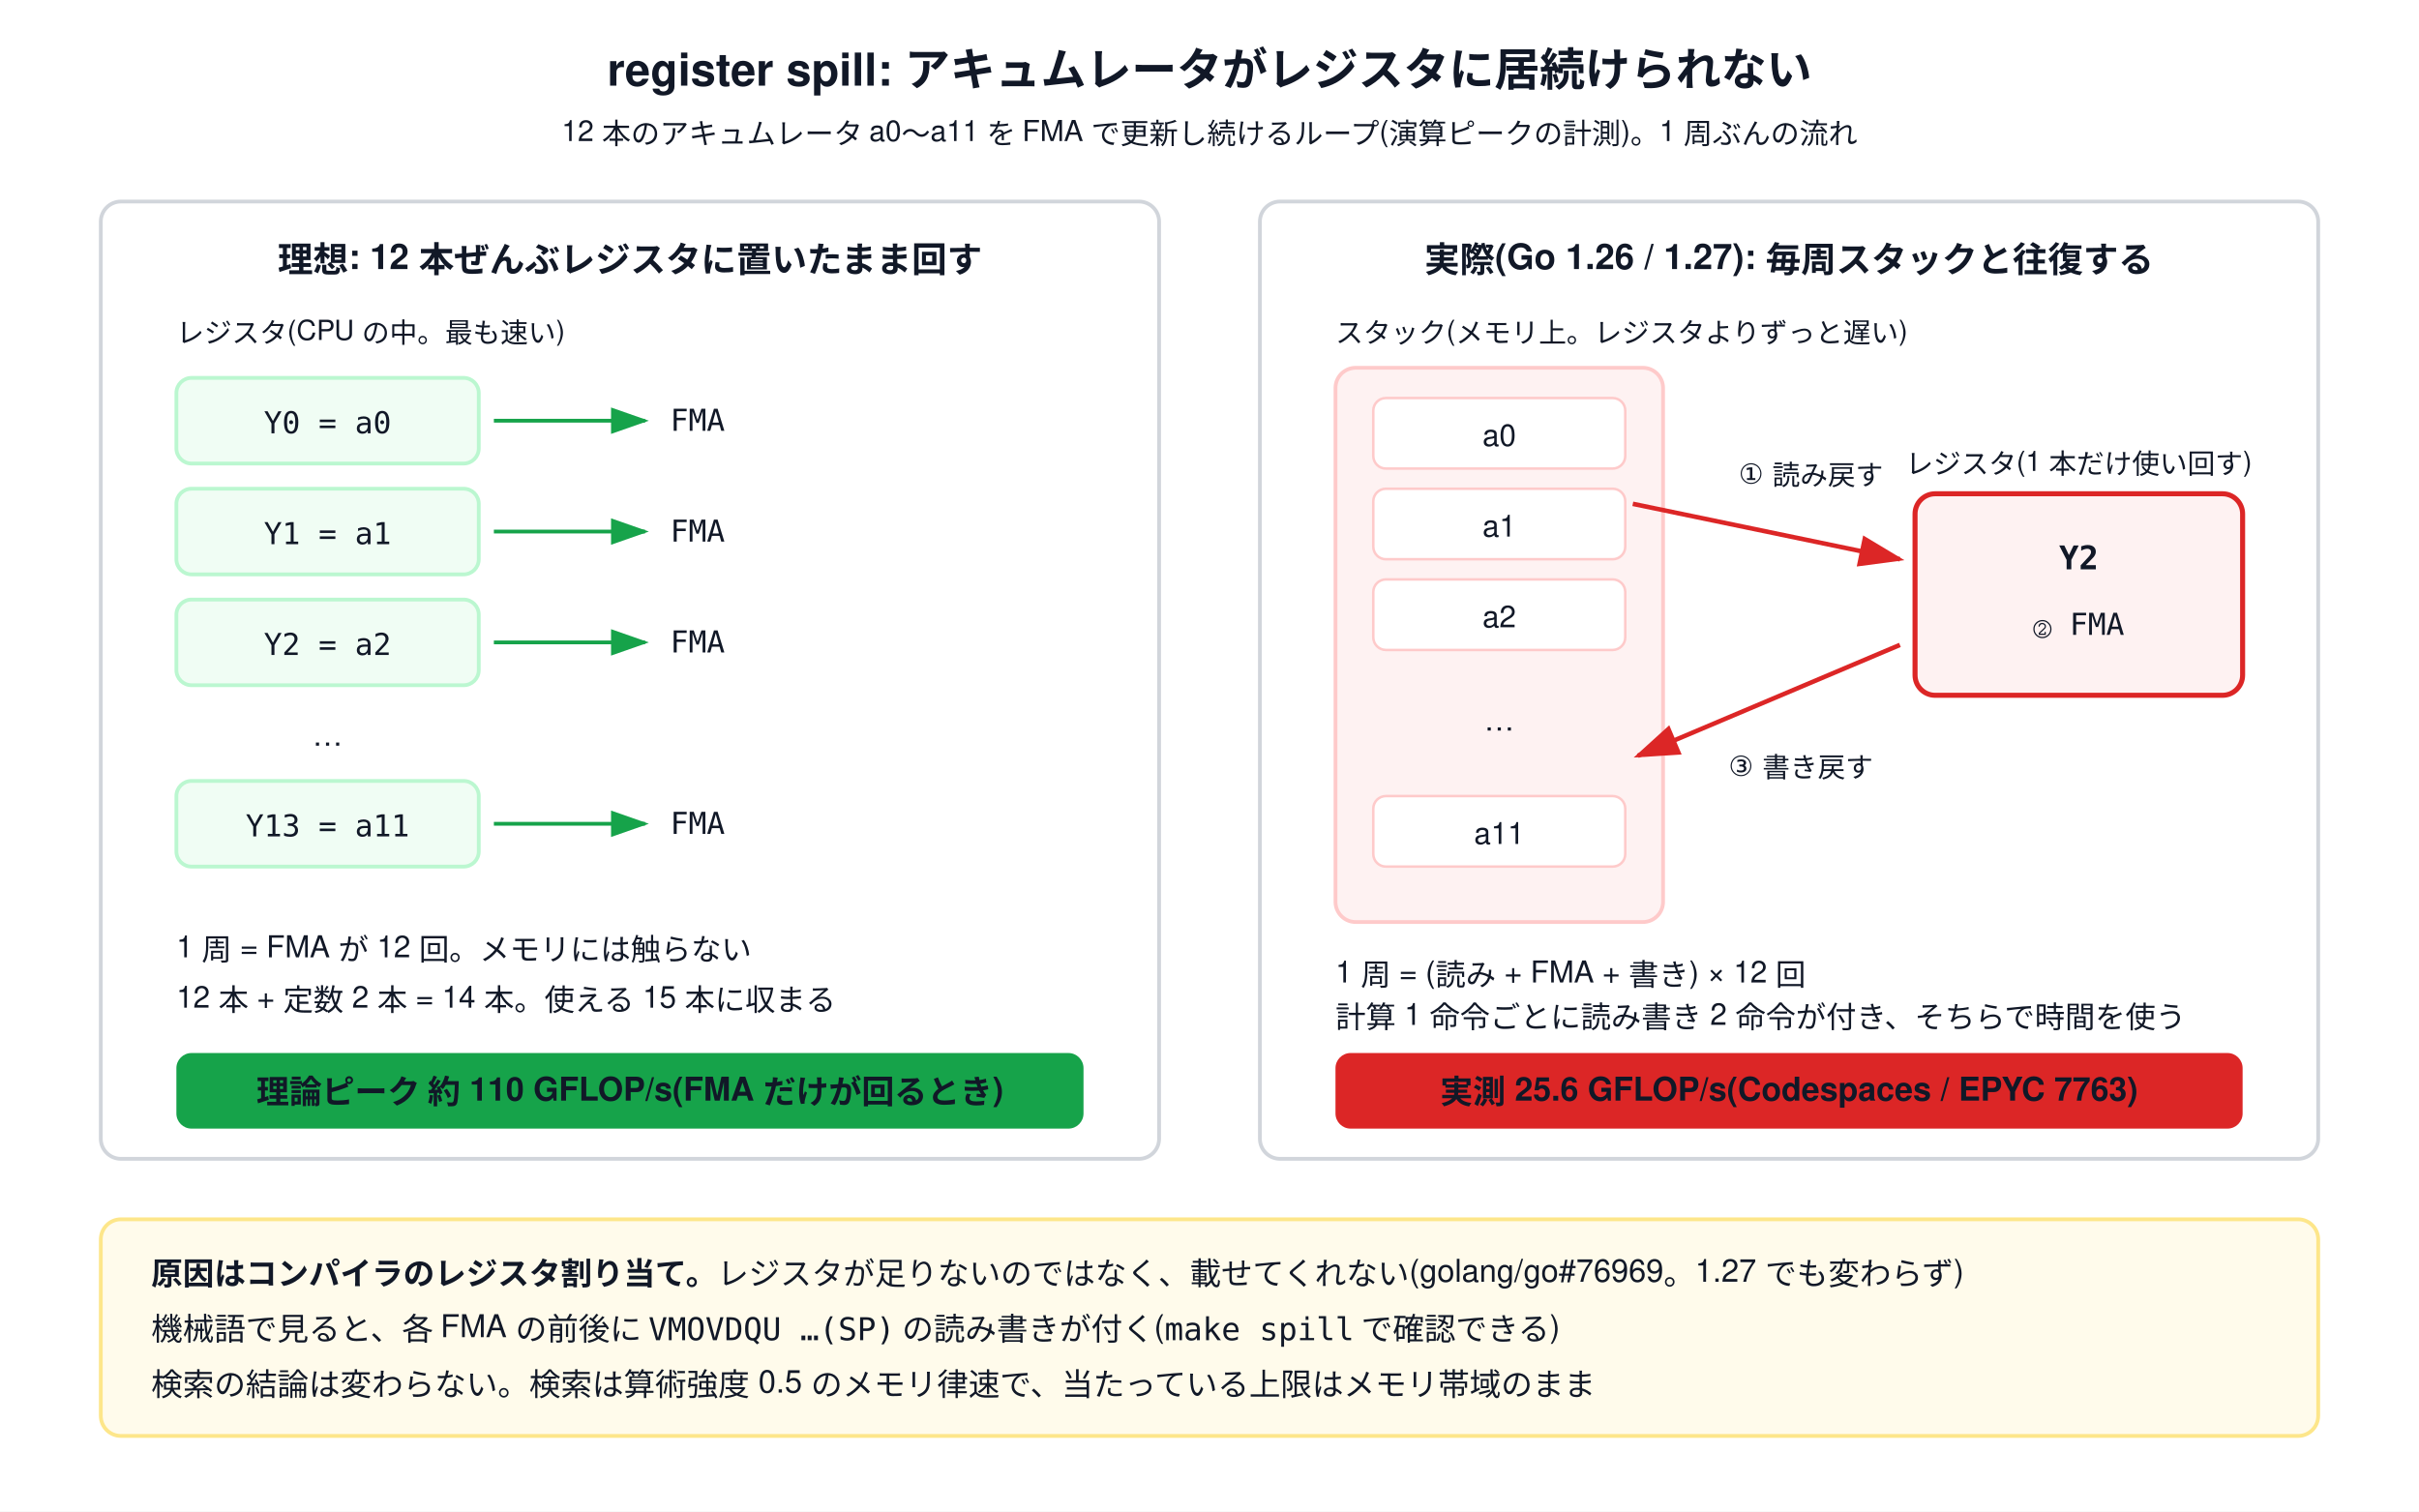
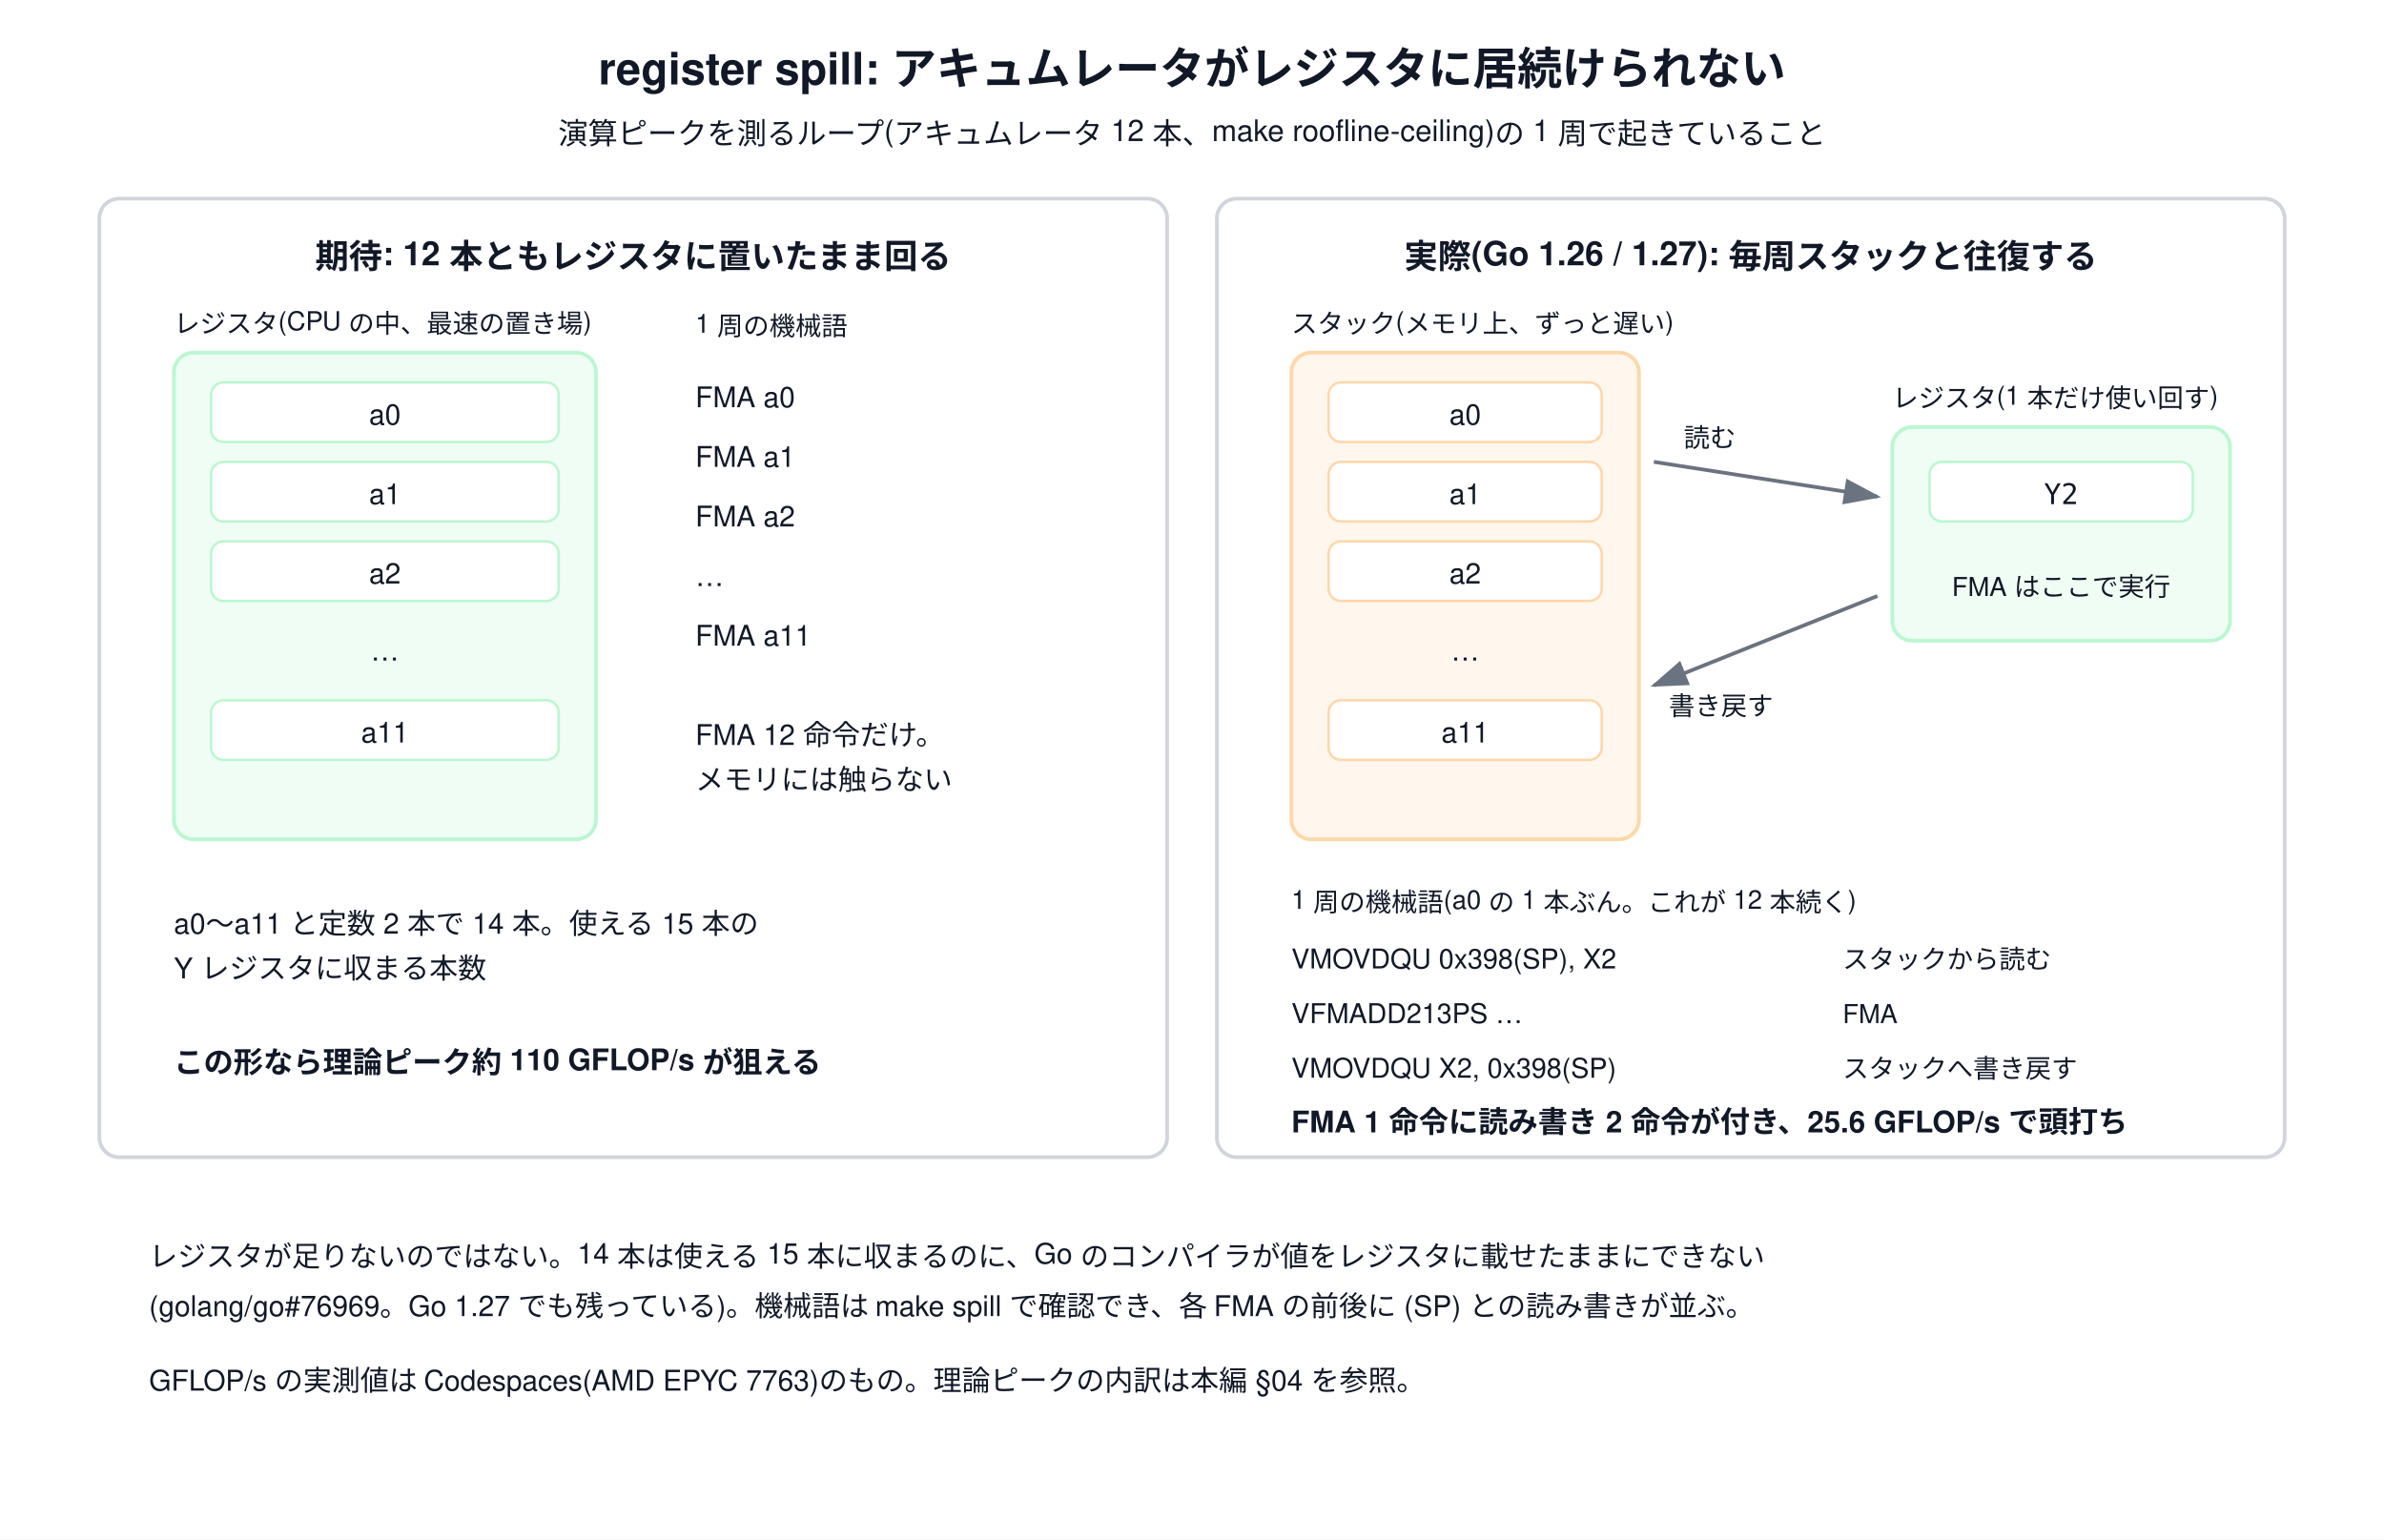
- <svg xmlns="http://www.w3.org/2000/svg" viewBox="0 0 960 600">
+ <svg xmlns="http://www.w3.org/2000/svg" viewBox="0 0 960 620">
  <defs>
    <marker id="ag" markerWidth="10" markerHeight="7" refX="9" refY="3.5" orient="auto">
-       <polygon points="0 0, 10 3.5, 0 7" fill="#16a34a" />
-     </marker>
-     <marker id="ar" markerWidth="10" markerHeight="7" refX="9" refY="3.5" orient="auto">
-       <polygon points="0 0, 10 3.5, 0 7" fill="#dc2626" />
+       <polygon points="0 0, 10 3.5, 0 7" fill="#6b7280" />
    </marker>
  </defs>
  <style>text{font-family:'Helvetica Neue',Helvetica,Arial,'Hiragino Sans','Hiragino Kaku Gothic ProN',sans-serif;fill:#111827} .mono{font-family:Menlo,Consolas,monospace}</style>
-   <rect width="960" height="600" fill="#ffffff" />
+   <rect width="960" height="620" fill="#ffffff" />
  <text x="480" y="34" font-size="18" font-weight="600" text-anchor="middle">register spill: アキュムレータがレジスタに居続けられない</text>
-   <text x="480" y="56" font-size="11.5" fill="#6b7280" text-anchor="middle">12 本のアキュムレータ a0〜a11 を FMA で更新し続けるループ(演算ピークの計測)。1 周ぶんの流れ</text>
-   <rect x="40" y="80" width="420" height="380" rx="8" fill="#ffffff" stroke="#d1d5db" stroke-width="1.5" />
-   <text x="250" y="108" font-size="14" font-weight="600" fill="#16a34a" text-anchor="middle">理想: 12 本ぜんぶレジスタに置いたまま回す</text>
-   <text x="70" y="136" font-size="11" fill="#6b7280">レジスタ(CPU の中。最も速い)</text>
-   <g font-size="12">
-     <rect x="70" y="150" width="120" height="34" rx="6" fill="#f0fdf4" stroke="#bbf7d0" stroke-width="1.5" />
-     <text x="130" y="172" text-anchor="middle" class="mono">Y0 = a0</text>
-     <line x1="196" y1="167" x2="256" y2="167" stroke="#16a34a" stroke-width="1.5" marker-end="url(#ag)" />
-     <text x="266" y="171" class="mono">FMA</text>
-     <rect x="70" y="194" width="120" height="34" rx="6" fill="#f0fdf4" stroke="#bbf7d0" stroke-width="1.5" />
-     <text x="130" y="216" text-anchor="middle" class="mono">Y1 = a1</text>
-     <line x1="196" y1="211" x2="256" y2="211" stroke="#16a34a" stroke-width="1.5" marker-end="url(#ag)" />
-     <text x="266" y="215" class="mono">FMA</text>
-     <rect x="70" y="238" width="120" height="34" rx="6" fill="#f0fdf4" stroke="#bbf7d0" stroke-width="1.5" />
-     <text x="130" y="260" text-anchor="middle" class="mono">Y2 = a2</text>
-     <line x1="196" y1="255" x2="256" y2="255" stroke="#16a34a" stroke-width="1.5" marker-end="url(#ag)" />
-     <text x="266" y="259" class="mono">FMA</text>
-     <text x="130" y="296" text-anchor="middle" fill="#6b7280">…</text>
-     <rect x="70" y="310" width="120" height="34" rx="6" fill="#f0fdf4" stroke="#bbf7d0" stroke-width="1.5" />
-     <text x="130" y="332" text-anchor="middle" class="mono">Y13 = a11</text>
-     <line x1="196" y1="327" x2="256" y2="327" stroke="#16a34a" stroke-width="1.5" marker-end="url(#ag)" />
-     <text x="266" y="331" class="mono">FMA</text>
+   <text x="480" y="58" font-size="12" fill="#6b7280" text-anchor="middle">演算ピークを測るループ(アキュムレータ 12 本、make roofline-ceiling)の 1 周で起きていること</text>
+   <rect x="40" y="80" width="430" height="386" rx="8" fill="#ffffff" stroke="#d1d5db" stroke-width="1.5" />
+   <text x="255" y="108" font-size="13.5" font-weight="600" text-anchor="middle">期待: 12 本ともレジスタに置いたまま回る</text>
+   <text x="70" y="134" font-size="10.5" fill="#6b7280">レジスタ(CPU の中、最速の置き場)</text>
+   <rect x="70" y="142" width="170" height="196" rx="8" fill="#f0fdf4" stroke="#bbf7d0" stroke-width="1.5" />
+   <g font-size="11.5" class="mono">
+     <rect x="85" y="154" width="140" height="24" rx="5" fill="#ffffff" stroke="#bbf7d0" />
+     <text x="155" y="171" text-anchor="middle">a0</text>
+     <rect x="85" y="186" width="140" height="24" rx="5" fill="#ffffff" stroke="#bbf7d0" />
+     <text x="155" y="203" text-anchor="middle">a1</text>
+     <rect x="85" y="218" width="140" height="24" rx="5" fill="#ffffff" stroke="#bbf7d0" />
+     <text x="155" y="235" text-anchor="middle">a2</text>
+     <text x="155" y="266" text-anchor="middle" fill="#6b7280">…</text>
+     <rect x="85" y="282" width="140" height="24" rx="5" fill="#ffffff" stroke="#bbf7d0" />
+     <text x="155" y="299" text-anchor="middle">a11</text>
  </g>
-   <text x="70" y="380" font-size="12">1 周 = FMA が 12 回。メモリには触らない</text>
-   <text x="70" y="400" font-size="12">12 本 + 定数 2 本 = 14 本。使える 15 本に収まる</text>
-   <rect x="70" y="418" width="360" height="30" rx="6" fill="#16a34a" />
-   <text x="250" y="438" font-size="13" font-weight="600" fill="#ffffff" text-anchor="middle">理論ピーク 約 110 GFLOP/s(FMA だけが回るとき)</text>
-   <rect x="500" y="80" width="420" height="380" rx="8" fill="#ffffff" stroke="#d1d5db" stroke-width="1.5" />
-   <text x="710" y="108" font-size="14" font-weight="600" fill="#dc2626" text-anchor="middle">実際(Go 1.26 / 1.27): 毎周スタックと往復する</text>
-   <text x="530" y="136" font-size="11" fill="#6b7280">スタック(メモリ上。レジスタよりずっと遅い)</text>
-   <rect x="530" y="146" width="130" height="220" rx="8" fill="#fef2f2" stroke="#fecaca" stroke-width="1.5" />
-   <g font-size="12" class="mono">
-     <rect x="545" y="158" width="100" height="28" rx="5" fill="#ffffff" stroke="#fecaca" />
-     <text x="595" y="177" text-anchor="middle">a0</text>
-     <rect x="545" y="194" width="100" height="28" rx="5" fill="#ffffff" stroke="#fecaca" />
-     <text x="595" y="213" text-anchor="middle">a1</text>
-     <rect x="545" y="230" width="100" height="28" rx="5" fill="#ffffff" stroke="#fecaca" />
-     <text x="595" y="249" text-anchor="middle">a2</text>
-     <text x="595" y="290" text-anchor="middle" fill="#6b7280">…</text>
-     <rect x="545" y="316" width="100" height="28" rx="5" fill="#ffffff" stroke="#fecaca" />
-     <text x="595" y="335" text-anchor="middle">a11</text>
+   <text x="280" y="134" font-size="10.5" fill="#6b7280">1 周の機械語</text>
+   <g font-size="11.5" class="mono">
+     <text x="280" y="164">FMA a0</text>
+     <text x="280" y="188">FMA a1</text>
+     <text x="280" y="212">FMA a2</text>
+     <text x="280" y="236" fill="#6b7280">…</text>
+     <text x="280" y="260">FMA a11</text>
  </g>
-   <text x="825" y="188" font-size="11" fill="#6b7280" text-anchor="middle">レジスタ(1 本だけ使い回す)</text>
-   <rect x="760" y="196" width="130" height="80" rx="8" fill="#fef2f2" stroke="#dc2626" stroke-width="2" />
-   <text x="825" y="226" font-size="13" font-weight="600" text-anchor="middle" class="mono">Y2</text>
-   <text x="825" y="252" font-size="12" text-anchor="middle" class="mono">② FMA</text>
-   <line x1="648" y1="200" x2="754" y2="222" stroke="#dc2626" stroke-width="1.8" marker-end="url(#ar)" />
-   <text x="690" y="192" font-size="11" fill="#dc2626">① 読み戻す</text>
-   <line x1="754" y1="256" x2="650" y2="300" stroke="#dc2626" stroke-width="1.8" marker-end="url(#ar)" />
-   <text x="686" y="308" font-size="11" fill="#dc2626">③ 書き戻す</text>
-   <text x="530" y="390" font-size="12">1 周 = (読み + FMA + 書き) × 12 回</text>
-   <text x="530" y="408" font-size="12">計算 1 命令ごとに読み書き 2 命令が付き、そちらで時間を使う</text>
-   <rect x="530" y="418" width="360" height="30" rx="6" fill="#dc2626" />
-   <text x="710" y="438" font-size="13" font-weight="600" fill="#ffffff" text-anchor="middle">実測 25.6 GFLOP/s(Codespaces / EPYC 7763)</text>
-   <rect x="40" y="484" width="880" height="86" rx="8" fill="#fffbeb" stroke="#fde68a" stroke-width="1.5" />
-   <text x="60" y="510" font-size="12.5">
-     <tspan font-weight="600">原因はコンパイラのレジスタ割り当て。</tspan>レジスタが足りないのではなく、載せてくれない(golang/go#76969。1.27 でも変わらず)</text>
-   <text x="60" y="532" font-size="12.5">機械語で見ると、各 FMA の前後に <tspan class="mono">VMOVDQU …(SP)</tspan> の読み書きが付く(<tspan class="mono">make spill</tspan> で確認できる)</text>
-   <text x="60" y="554" font-size="12.5">検索の結論は変わらない。検索は算術強度 0.5 のメモリ律速で、当たっている上限はメモリ帯域のまま</text>
+   <text x="280" y="300" font-size="11.5">FMA 12 命令だけ。</text>
+   <text x="280" y="318" font-size="11.5">メモリには触らない</text>
+   <text x="70" y="376" font-size="11.5">a0〜a11 と定数 2 本で 14 本。使える 15 本の</text>
+   <text x="70" y="394" font-size="11.5">Y レジスタに収まる本数</text>
+   <text x="70" y="432" font-size="12" font-weight="600" fill="#15803d">この形なら理論ピーク約 110 GFLOP/s が狙える</text>
+   <rect x="490" y="80" width="430" height="386" rx="8" fill="#ffffff" stroke="#d1d5db" stroke-width="1.5" />
+   <text x="705" y="108" font-size="13.5" font-weight="600" text-anchor="middle">実際(Go 1.26 / 1.27): 毎周スタックと往復する</text>
+   <text x="520" y="134" font-size="10.5" fill="#6b7280">スタック(メモリ上、ずっと遅い)</text>
+   <rect x="520" y="142" width="140" height="196" rx="8" fill="#fff7ed" stroke="#fed7aa" stroke-width="1.5" />
+   <g font-size="11.5" class="mono">
+     <rect x="535" y="154" width="110" height="24" rx="5" fill="#ffffff" stroke="#fed7aa" />
+     <text x="590" y="171" text-anchor="middle">a0</text>
+     <rect x="535" y="186" width="110" height="24" rx="5" fill="#ffffff" stroke="#fed7aa" />
+     <text x="590" y="203" text-anchor="middle">a1</text>
+     <rect x="535" y="218" width="110" height="24" rx="5" fill="#ffffff" stroke="#fed7aa" />
+     <text x="590" y="235" text-anchor="middle">a2</text>
+     <text x="590" y="266" text-anchor="middle" fill="#6b7280">…</text>
+     <rect x="535" y="282" width="110" height="24" rx="5" fill="#ffffff" stroke="#fed7aa" />
+     <text x="590" y="299" text-anchor="middle">a11</text>
+   </g>
+   <text x="762" y="164" font-size="10.5" fill="#6b7280">レジスタ(1 本だけ使い回す)</text>
+   <rect x="762" y="172" width="136" height="86" rx="8" fill="#f0fdf4" stroke="#bbf7d0" stroke-width="1.5" />
+   <rect x="777" y="186" width="106" height="24" rx="5" fill="#ffffff" stroke="#bbf7d0" />
+   <text x="830" y="203" font-size="11.5" text-anchor="middle" class="mono">Y2</text>
+   <text x="830" y="240" font-size="10.5" fill="#6b7280" text-anchor="middle">FMA はここで実行</text>
+   <line x1="666" y1="186" x2="756" y2="200" stroke="#6b7280" stroke-width="1.5" marker-end="url(#ag)" />
+   <text x="678" y="180" font-size="10.5" fill="#374151">読む</text>
+   <line x1="756" y1="240" x2="666" y2="276" stroke="#6b7280" stroke-width="1.5" marker-end="url(#ag)" />
+   <text x="672" y="288" font-size="10.5" fill="#374151">書き戻す</text>
+   <text x="520" y="366" font-size="10.5" fill="#6b7280">1 周の機械語(a0 の 1 本ぶん。これが 12 本続く)</text>
+   <g font-size="11" class="mono">
+     <text x="520" y="390">VMOVDQU 0x398(SP), X2</text>
+     <text x="742" y="390" font-size="10.5" fill="#6b7280">スタックから読む</text>
+     <text x="520" y="412">VFMADD213PS …</text>
+     <text x="742" y="412" font-size="10.5" fill="#6b7280">FMA</text>
+     <text x="520" y="434">VMOVDQU X2, 0x398(SP)</text>
+     <text x="742" y="434" font-size="10.5" fill="#6b7280">スタックへ書き戻す</text>
+   </g>
+   <text x="520" y="456" font-size="12" font-weight="600" fill="#9a3412">FMA 1 命令に読み書き 2 命令が付き、25.6 GFLOP/s で頭打ち</text>
+   <text x="60" y="510" font-size="11.5" fill="#374151">レジスタが足りないのではない。14 本は使える 15 本に収まるのに、Go のコンパイラが値をレジスタに載せたままにできない</text>
+   <text x="60" y="530" font-size="11.5" fill="#374151">(golang/go#76969。Go 1.27 でも残っている)。機械語は make spill で確認でき、各 FMA の前後に (SP) との読み書きが並ぶ。</text>
+   <text x="60" y="560" font-size="11.5" fill="#6b7280">GFLOP/s の実測値は Codespaces(AMD EPYC 7763)のもの。理論ピークの内訳は本編 §04 を参照。</text>
</svg>
